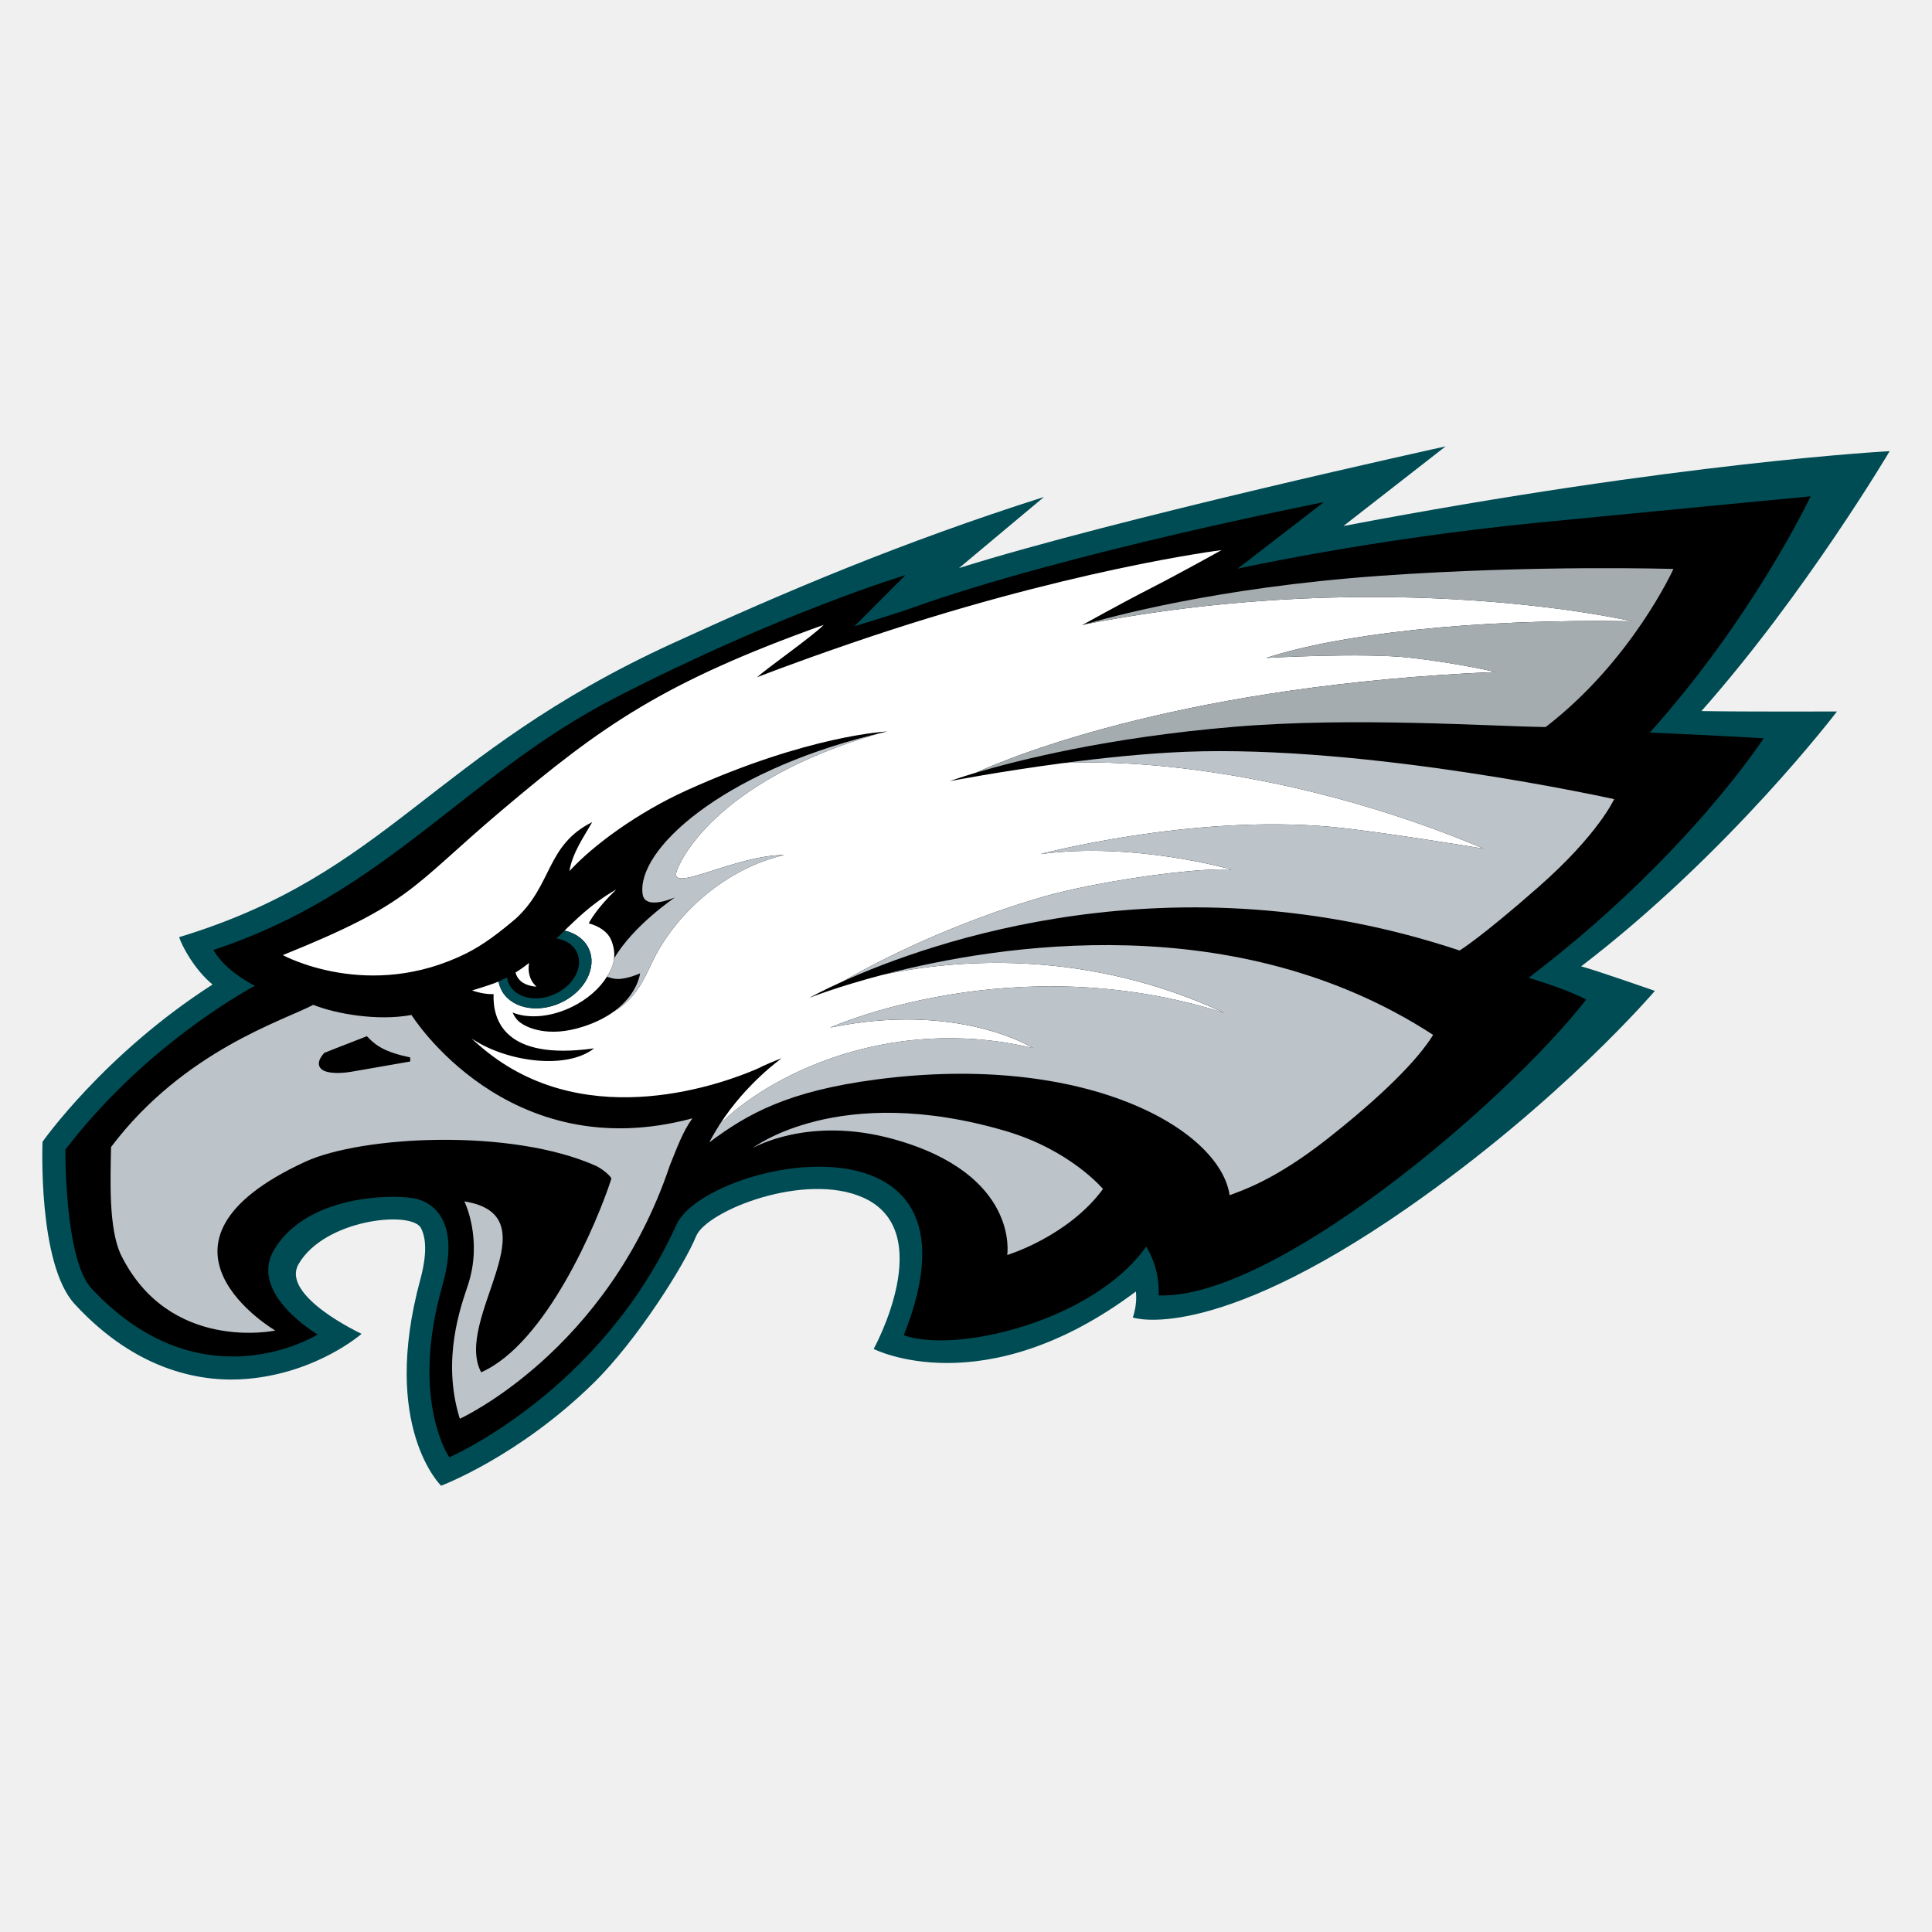
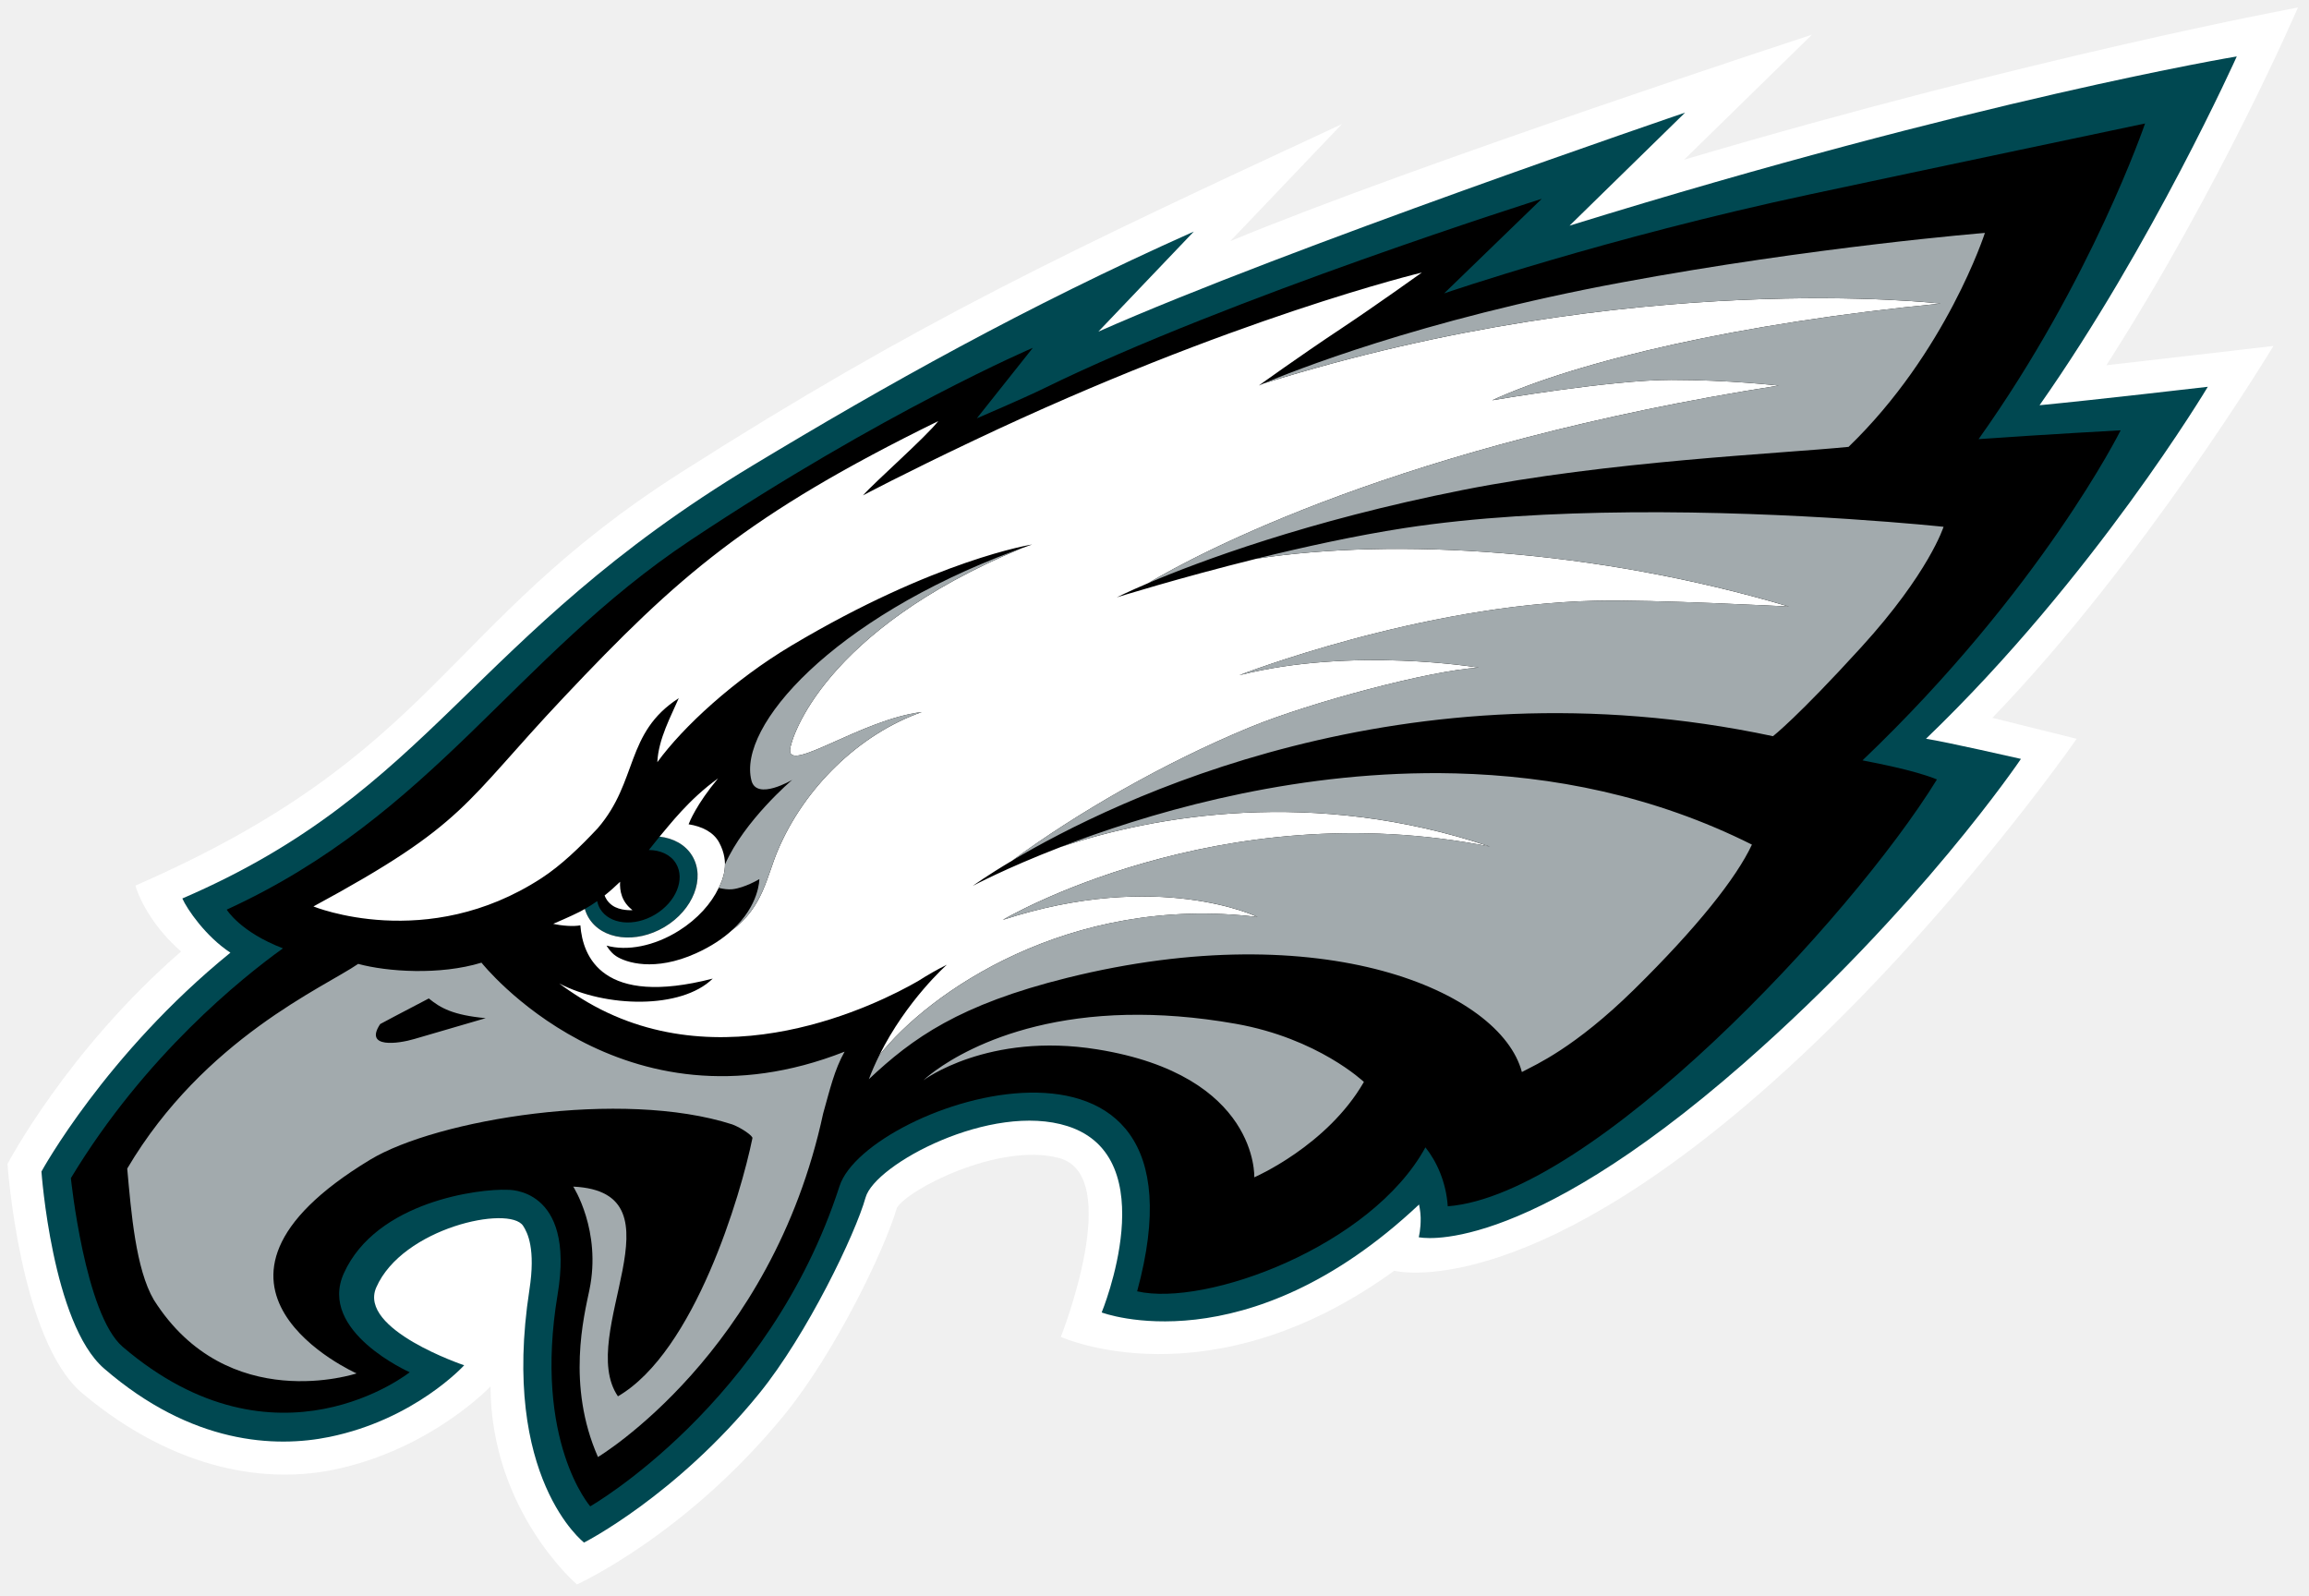
- <svg xmlns="http://www.w3.org/2000/svg" version="1.1" id="Layer_1" x="0px" y="0px" viewBox="0 0 800 800" style="enable-background:new 0 0 800 800;" xml:space="preserve">
-   <style type="text/css">
- 	.st0{fill:#004C54;}
- 	.st1{stroke:#000000;stroke-width:1.721;}
- 	.st2{fill:#FFFFFF;}
- 	.st3{fill:#BCC3C9;}
- 	.st4{fill:#A5ACAF;}
- </style>
-   <g>
-     <path class="st0" d="M432.28,205.79l-35.17,29.43c65.22-20.5,201.48-50.38,201.48-50.38l-42.3,32.97   c139.26-26.51,226.18-30.99,226.18-30.99s-34.89,59-77.95,107.62c18.17,0.31,56.13,0.17,56.13,0.17s-44.55,58.57-105.93,105.54   c6.05,1.58,30.53,10.15,30.53,10.15s-38.98,45.8-102.77,90.1c-81.44,56.55-113.42,45.14-113.42,45.14s0.99-2.45,1.35-6.39   c0.2-2.2-0.06-4.22-0.06-4.37c-63.08,47.24-108.58,23.79-108.58,23.79s26.87-48.72-4.35-62.67c-24.17-10.81-64.9,5.4-69.2,16.03   c-4.67,11.59-24.33,42.98-42.32,60.64c-31.18,30.64-63.25,42.63-63.25,42.63s-25.17-24.33-8.62-85.32   c3.6-13.29,1.52-18.88,0.31-21.32c-3.76-7.43-39.87-3.85-50.69,14.85c-7.65,13.21,26.07,28.9,26.07,28.9s-18.17,16.03-47.1,18.63   c-18.19,1.64-45.6-2.63-71.67-30.92c-15.44-16.75-13.34-67.24-13.34-67.24s25.49-36.32,70.4-65.11   c-7.52-6.22-12.66-15.92-13.83-19.62c86.94-26.38,104-75.61,203.97-121.5C324.77,245.13,373.63,224.44,432.28,205.79z" />
-     <path d="M632.98,404.86c3.26,1.07,16.6,5.08,23.83,9.06c-33.69,43-129.06,124.13-177.05,122.49c0.35-8.01-1.98-15.15-5.15-20.24   c-21.55,30.6-78.33,44.51-100.37,36.73c38.84-97.61-82.1-72.39-94.16-45.75c-31.29,69.16-94.03,96.29-94.03,96.29   s-16.4-23.59-2.89-70.99c9.98-34.96-12.69-36.39-12.69-36.39c-8.93-1.43-43.52-1.14-56.96,21.43   c-10.82,18.2,18.02,35.09,18.02,35.09s-47.79,30.07-93.63-19.04c-11.25-12.06-10.82-57.52-10.82-57.52   c28.96-37.69,64.02-59.8,78.43-67.84c-13.53-7.02-17.09-14.85-17.09-14.85c71.63-23.55,104.2-72.46,166.53-104.5   c68.7-35.32,119.97-50.69,119.97-50.69l-21.09,21.16c0,0,16.2-4.87,23.3-7.41c64.23-23.02,171-43.94,171-43.94l-35.67,27.53   c0,0,55.37-12.26,124.13-19.04c36.64-3.61,113.14-10.92,113.14-10.92s-23.37,49.63-66.58,97.83c22.72,0.94,47.15,2.36,47.15,2.36   S698.27,355.26,632.98,404.86z" />
-     <path class="st1" d="M363.88,303.7c-0.82,0.19-1.56,0.39-2.36,0.58c0.7-0.17,1.41-0.34,2.11-0.49   C363.71,303.76,363.78,303.73,363.88,303.7z" />
-     <path class="st1" d="M361.14,304.38c0.13-0.04,0.25-0.07,0.38-0.1C361.39,304.31,361.27,304.34,361.14,304.38z" />
-     <path class="st2" d="M427.83,434.01c0,0-30.8-19.5-84.07-8.5c0,0,75.59-34.03,163.27-6.06c-55.99-26.11-109.43-22.72-141.53-15.8   c-18.95,4.97-30.38,9.55-30.38,9.55s4.93-2.82,13.99-6.89c22.75-13.1,53.48-26.58,83.33-35.12c20.72-5.92,61.36-12.01,77.51-11.13   c0,0-40.49-11.65-79.2-6.39c0,0,62.24-16.54,120.21-11.31c19.42,1.75,63.48,9.08,63.48,9.08   c-61.78-26.18-127.62-37.37-173.69-35.53c-26.45,3.48-47.45,7.54-47.45,7.54s3.76-1.39,10.88-3.52   c17.41-7.86,88.41-36.28,215.07-41.68c0,0-15.71-3.68-35.16-5.88c-19.88-2.25-59.78,0.07-59.78,0.07   c29.8-9.75,84.62-16.28,151.39-15.2c0,0-99.57-23.35-226.05,1.19c-1.09,0.32-1.69,0.51-1.69,0.51s13.95-7.88,29.57-15.9   c11.53-5.91,28.29-15.25,28.29-15.25s-64.35,7.94-153.74,38.67c-25.22,8.66-38.6,13.99-38.6,13.99   c4.15-3.84,22.85-16.85,27.57-21.69c-66.45,23.78-91.76,41.63-133.65,77.09c-37.36,31.62-36.55,37.97-90.29,59.64   c0,0,35.59,19.52,76.18-0.83c7.01-3.51,13.86-8.8,20.42-14.4c15.11-13.99,12.48-30.4,31.52-39.84c-3.19,5.63-8.2,12.64-9.45,20.29   c9.85-10.78,28.45-24.34,48.47-33.41c50.9-23.07,83.12-24.4,83.12-24.4c-1.27,0.28-2.5,0.58-3.74,0.89   c-68.26,19.74-82.88,53.98-83.63,57.65c-1.61,7.92,24.68-7.25,44.79-7.43c-21.7,5.02-41.62,20.76-52.6,40.28   c-4.65,8.27-6.9,18.04-18.07,24.61c-3.2,2.31-7.33,4.5-12.66,6.21c-14.4,4.67-23.52,0.46-26.49-2.05c-1.79-1.49-2.72-3.8-2.72-3.8   c6.42,2.62,15.63,2.01,24.46-2.27c6.52-3.15,11.61-7.71,14.61-12.58c0.01,0,0.02,0,0.02,0.02c1.64-2.6,4.72-7.68,1.84-14.93   c-1.45-3.67-5.08-5.99-9.4-7.17c0.36-0.7,3.28-6.24,11.42-14.02c-10.51,5.9-17.75,13.59-21.45,17.02   c4.55,1.03,8.26,3.63,10.08,7.59c3.55,7.78-1.72,17.79-11.78,22.37c-10.08,4.57-21.12,1.94-24.67-5.86c-0.45-0.98-0.75-2-0.92-3.03   c-0.55,0.22-1.08,0.46-1.61,0.67c-3.13,1.18-9.37,3.06-9.37,3.06c2.75,0.97,6.49,1.68,8.9,1.49c-0.39,10.44,4.19,27.74,41.63,22.48   c-11.54,9.06-36.49,5.56-50.76-4.1c1.88,1.78,4.08,3.69,6.71,5.77c42.43,33.47,97.95,12.71,111.62,6.78   c3.34-1.67,6.73-3.12,10.11-4.34c0,0-14.63,10.23-25.67,27.4C316.29,446.95,366.41,419.42,427.83,434.01z" />
-     <path class="st3" d="M266.1,370.26c1,6.94,13.46,1.3,13.46,1.3s-17.3,11.6-25.27,25.32c-0.13,0.81-0.41,3.71-2.95,7.56   c1.5,0.53,3.07,0.94,4.44,0.94c4.14,0.02,9.26-2.34,9.26-2.34s-0.87,8.59-10.92,15.87c11.17-6.57,13.42-16.34,18.07-24.61   c10.99-19.52,30.9-35.26,52.6-40.28c-20.11,0.19-46.4,15.35-44.79,7.43c0.75-3.67,15.37-37.91,83.63-57.65   c-0.7,0.16-2.37,0.55-2.49,0.59C298.9,319.94,263.49,351.8,266.1,370.26z" />
-     <path class="st0" d="M238.16,394.81c2.52,5.51-1.43,12.71-8.79,16.05c-7.35,3.34-15.39,1.57-17.91-3.95   c-0.38-0.84-0.57-1.73-0.66-2.64c-1.43,0.78-2.87,1.48-4.34,2.12c0.17,1.03,0.47,2.05,0.92,3.03c3.55,7.81,14.6,10.43,24.67,5.86   c10.06-4.57,15.34-14.59,11.78-22.37c-1.81-3.97-5.53-6.56-10.08-7.59c-1.19,1.21-2.57,2.56-4.04,4.01   C233.53,389.82,236.73,391.69,238.16,394.81z" />
-     <path class="st1" d="M229.37,410.86c7.36-3.34,11.3-10.54,8.79-16.05c-1.43-3.12-4.63-4.99-8.45-5.47   c-3.03,2.98-6.6,6.31-10.63,9.41c-0.49,2.91-0.25,6.69,3.04,9.8c0,0-4.13-0.12-6.57-2.38c-1.4-1.29-1.91-2.69-2.08-3.47   c-0.87,0.53-1.78,1.07-2.68,1.58c0.09,0.91,0.28,1.8,0.66,2.64C213.99,412.43,222.02,414.2,229.37,410.86z" />
-     <path class="st2" d="M215.55,406.17c2.44,2.26,6.57,2.38,6.57,2.38c-3.29-3.11-3.53-6.9-3.04-9.8c-1.78,1.4-3.64,2.72-5.61,3.95   C213.65,403.47,214.16,404.88,215.55,406.17z" />
-     <path class="st3" d="M614.44,351.44c0,0-44.06-7.33-63.48-9.08c-57.98-5.23-120.21,11.31-120.21,11.31   c38.71-5.26,79.2,6.39,79.2,6.39c-16.15-0.88-56.8,5.21-77.51,11.13c-29.86,8.53-60.58,22.02-83.33,35.12   c35.88-16.18,136.79-52.24,255.28-12.72c0,0,8.62-5.21,32.32-26.01c25.19-22.05,31.66-36.67,31.66-36.67s-101.8-22.66-177.68-19.6   c-16.38,0.66-34.13,2.53-49.94,4.61C486.82,314.07,552.66,325.27,614.44,351.44z" />
-     <path class="st3" d="M362.86,446.99c86.58-11.38,142.27,20.53,146.31,47.93c0,0,0.3-0.09,0.86-0.33   c3.64-1.48,17.35-5.58,39.24-22.73c22.97-18.04,37.78-32.93,44.16-43.34c-81.31-52.88-179.32-37.61-227.91-24.88   c32.1-6.92,85.54-10.3,141.53,15.8c-87.68-27.96-163.27,6.06-163.27,6.06c53.27-11,84.07,8.5,84.07,8.5   c-61.42-14.6-111.54,12.94-129.83,31.58c-1.49,2.37-2.95,4.84-4.32,7.45C309.65,461.09,326.29,451.81,362.86,446.99z" />
-     <path class="st4" d="M675.69,257.25c-66.77-1.08-121.59,5.45-151.39,15.2c0,0,39.9-2.32,59.78-0.07   c19.45,2.2,35.16,5.88,35.16,5.88c-126.66,5.39-197.65,33.82-215.07,41.68c17.32-5.15,54.65-14.63,107.07-19   c49.44-4.14,105.9-0.18,128.78,0.11c35.78-27.53,52.9-65.45,52.9-65.45s-56.72-1.79-121.81,2.86   c-67.71,4.83-112.5,17.31-121.47,19.97C576.13,233.9,675.69,257.25,675.69,257.25z" />
-     <path class="st3" d="M311.64,475.41c0,0,23.04-13.58,58.4-3.7c52.35,14.54,47.03,47.96,47.03,47.96s25.15-7.61,39.66-27.34   c0,0-13.43-16.06-40.11-23.94C347.08,447.85,311.64,475.41,311.64,475.41z" />
-     <path class="st3" d="M170.38,420.27c-14.16,2.64-31.39-0.51-40.69-4.18c-11.9,6.37-53.56,18.89-83.7,58.86   c-0.32,14.67-0.92,33.42,3.9,44.27c20.01,41.15,64.09,31.73,64.09,31.73s-61.32-35.9,12.38-69.88   c23.52-10.84,85.61-14.01,120.64,1.79c2.95,1.49,6.47,4.65,6.13,5.32c-5.84,18.06-26.94,68.17-53.89,80.05   c-11.68-22,30.5-64.73-6.95-70.76c0,0,7.74,15.57,1.49,34.62c-2.74,8.36-11.13,30.56-3.38,55.38c0,0,61.07-27.77,86.95-104.85   c3.07-7.55,5.32-13.97,9.36-19.55C209.95,483.76,170.38,420.27,170.38,420.27z M145.42,442.93c-5.44,0.96-17,1.3-10.68-6.2   c0,0,7.27-2.93,16.96-6.65c3.57,3.68,7.4,6.4,18.01,8.62C169.7,438.7,149.84,442.14,145.42,442.93z" />
-     <path class="st1" d="M134.73,436.73c-6.32,7.5,5.24,7.15,10.68,6.2c4.42-0.79,24.29-4.23,24.29-4.23   c-10.61-2.22-14.44-4.94-18.01-8.62C142,433.8,134.73,436.73,134.73,436.73z" />
+ <svg xmlns="http://www.w3.org/2000/svg" width="250" height="172.74" viewBox="0 0 250 172.74">
+   <g transform="matrix(1.3333 0 0 -1.3333 44.95 139.79)">
+     <g transform="matrix(1.5686 0 0 1.5686 -33.104 -23.819)">
+       <g fill="#fff">
+         <g transform="translate(69.079,75.598)" fill="#fff">
+           <path d="m0 0-5.779-6.059c9.467 3.935 30.114 10.689 30.114 10.689l-6.616-6.471c18.056 5.346 31.777 7.879 31.777 7.879s-3.976-9.253-9.916-18.519c1.149 0.124 8.649 0.998 8.649 0.998s-6.754-11.188-14.553-19.252l4.365-1.086s-6.801-9.801-15.777-17.801c-12.908-11.503-19.55-9.736-19.55-9.736-9.581-6.94-17.262-3.423-17.262-3.423s3.319 8.374-0.109 9.263c-3.091 0.803-7.791-1.613-8.378-2.582-0.61-2.113-3.18-7.479-5.834-10.727-5.089-6.226-10.732-8.771-10.732-8.771s-4.445 3.793-4.473 10.25c0 0-3.054-3.234-8.024-4.291-3.479-0.74-8.226-0.139-13.09 3.922-3.267 2.726-3.891 11.886-3.891 11.886s3.069 5.864 8.988 11.001c-1.309 1.124-2.112 2.538-2.365 3.411 15.733 6.868 15.744 13.422 28.252 21.392 12.323 7.851 20.067 11.461 34.204 18.027" fill="#fff" />
+         </g>
+       </g>
+       <g>
+         <path d="m61.415 70.037-4.942-5.181c9.761 4.322 30.376 11.339 30.376 11.339l-5.983-5.852c21.137 6.544 34.543 8.76 34.543 8.76s-4.381-9.763-10.211-18.057c2.823 0.27 8.711 0.955 8.711 0.955s-5.888-9.866-14.589-18.221c0.967-0.143 4.915-1.043 4.915-1.043s-5.247-7.787-14.368-15.775c-11.643-10.194-16.808-8.987-16.808-8.987s0.112 0.398 0.1 1.018c-8e-3 0.341-0.081 0.652-0.084 0.676-8.963-8.434-16.43-5.589-16.43-5.589s3.316 8.027-1.77 9.647c-3.939 1.254-9.973-1.971-10.453-3.697-0.524-1.878-3.026-7.09-5.507-10.145-4.304-5.299-9.067-7.717-9.067-7.717s-4.331 3.332-2.829 13.084c0.328 2.125-0.093 2.955-0.326 3.313-0.711 1.088-6.252-0.1-7.603-3.191-0.954-2.182 4.552-4.028 4.552-4.028s-2.541-2.803-6.983-3.711c-2.793-0.57-7.118-0.389-11.659 3.543-2.687 2.326-3.243 10.197-3.243 10.197s3.318 6.08 9.783 11.331c-1.275 0.835-2.244 2.25-2.489 2.806 13.026 5.611 14.812 13.545 29.518 22.411 6.855 4.133 14.074 8.198 22.846 12.114" fill="#004851" />
+         <path d="m110.66 75.632s-11.741-2.471-17.36-3.672c-10.551-2.254-18.926-5.123-18.926-5.123l5.052 4.894s-16.198-5.114-25.759-9.806c-1.058-0.519-3.485-1.557-3.485-1.557l2.899 3.65s-7.684-3.28-17.723-9.96c-9.111-6.061-13.308-14.217-24.009-19.124 0 0 0.691-1.153 2.911-2.004-2.094-1.502-7.146-5.542-10.979-11.896 0 0 0.727-7.06 2.682-8.732 7.97-6.817 14.859-1.317 14.859-1.317s-4.771 2.113-3.409 5.124c1.691 3.739 7.048 4.385 8.46 4.32 0 0 3.541 0.174 2.606-5.423-1.269-7.592 1.689-10.963 1.689-10.963s9.26 5.305 12.907 16.581c1.405 4.342 19.724 10.369 15.406-5.449 3.555-0.823 12.12 2.325 14.925 7.452 0.586-0.735 1.072-1.801 1.156-3.051 7.475 0.586 20.849 14.838 25.324 22.096-1.192 0.494-3.333 0.881-3.854 0.989 9.262 8.837 13.365 17.087 13.365 17.087s-3.816-0.207-7.355-0.457c5.859 8.232 8.618 16.34 8.618 16.34zm-76.903-36.918c0.722-0.08 1.346-0.418 1.695-0.998 0.689-1.149 0.046-2.795-1.435-3.678-1.482-0.885-3.24-0.67-3.93 0.476-0.086 0.145-0.152 0.299-0.198 0.457 0.22 0.123 0.433 0.257 0.639 0.404 0.03-0.139 0.076-0.273 0.151-0.398 0.488-0.812 1.761-0.945 2.846-0.299 1.085 0.649 1.569 1.831 1.083 2.643-0.275 0.459-0.805 0.693-1.405 0.7 0.203 0.251 0.389 0.486 0.555 0.693z" />
+         <path d="m73.208 67.912s-9.843-2.356-23.175-8.687c-3.759-1.784-5.744-2.846-5.744-2.846 0.577 0.667 3.25 3.013 3.898 3.847-9.894-4.852-13.505-8.062-19.384-14.294-5.244-5.56-5.006-6.529-12.965-10.833 0 0 5.862-2.405 11.802 1.462 1.027 0.668 1.996 1.606 2.917 2.588 2.1 2.436 1.406 4.936 4.194 6.732-0.397-0.927-1.052-2.102-1.11-3.315 1.34 1.845 3.989 4.274 6.935 6.032 7.494 4.469 12.466 5.238 12.466 5.238-0.191-0.066-0.377-0.134-0.562-0.202-10.243-4.258-11.914-9.823-11.966-10.408-0.112-1.255 3.702 1.556 6.819 1.937-3.279-1.158-6.095-3.948-7.457-7.169-0.577-1.364-0.754-2.917-2.373-4.131-0.456-0.416-1.056-0.826-1.855-1.188-2.153-0.973-3.64-0.482-4.146-0.145-0.303 0.201-0.489 0.542-0.489 0.542 1.043-0.294 2.462-0.039 3.756 0.778 0.956 0.603 1.666 1.4 2.048 2.209h0.002c0.208 0.431 0.598 1.272 0.026 2.345-0.291 0.546-0.897 0.841-1.585 0.948 0.043 0.115 0.402 1.028 1.526 2.376-1.526-1.098-2.515-2.418-3.029-3.015 0.722-0.081 1.345-0.419 1.693-0.999 0.69-1.148 0.047-2.795-1.434-3.678-1.483-0.884-3.24-0.671-3.93 0.476-0.087 0.145-0.152 0.299-0.198 0.457-0.079-0.045-0.156-0.091-0.236-0.132-0.464-0.24-1.4-0.637-1.4-0.637 0.443-0.103 1.036-0.149 1.405-0.079 0.122-1.623 1.137-4.232 6.853-2.757-1.633-1.607-5.565-1.5-7.947-0.252 0.324-0.243 0.699-0.499 1.143-0.776 7.166-4.452 15.417-0.262 17.433 0.899 0.492 0.314 0.99 0.6 1.493 0.848 0 0-2.09-1.842-3.504-4.699 2.511 3.211 9.806 8.358 19.588 7.169 0 0-5.119 2.487-13.189-0.149 0 0 11.132 6.598 25.223 3.792-9.142 3.07-17.374 1.612-22.233-0.023-2.852-1.099-4.545-2.01-4.545-2.01s0.714 0.522 2.049 1.314c3.3 2.429 7.831 5.056 12.312 6.902 3.112 1.281 9.312 2.938 11.832 3.082 0 0-6.483 1.099-12.398-0.391 0 0 9.365 3.652 18.451 3.854 3.043 0.068 10.006-0.3 10.006-0.3-10.043 2.982-20.451 3.569-27.565 2.477-4.042-1.002-7.231-2.001-7.231-2.001s0.558 0.283 1.626 0.737c2.563 1.523 13.083 7.175 32.637 10.225 0 0-2.501 0.297-5.558 0.297-3.125 1e-3 -9.271-1.055-9.271-1.055 4.451 2.034 12.843 4.004 23.218 5.004 0 0-15.854 1.881-35.046-4.134-0.165-0.07-0.253-0.108-0.253-0.108s2.025 1.465 4.311 2.982c1.685 1.118 4.122 2.862 4.122 2.862zm-41.493-31.535c-0.254-0.246-0.521-0.485-0.803-0.709 0.042-0.12 0.144-0.328 0.382-0.504 0.419-0.309 1.063-0.256 1.063-0.256-0.566 0.427-0.671 1.01-0.643 1.469z" fill="#fff" />
+         <path d="m102.37 69.967s-8.826-0.712-18.844-2.571c-10.418-1.934-17.15-4.652-18.494-5.221 19.192 6.015 35.045 4.134 35.045 4.134-10.375-1.001-18.766-2.971-23.218-5.005 0 0 6.147 1.056 9.273 1.056 3.057 0 5.558-0.297 5.558-0.297-19.555-3.051-30.074-8.703-32.638-10.225 2.598 1.101 8.225 3.223 16.28 4.819 7.598 1.505 16.425 1.88 19.979 2.234 5.069 4.896 7.059 11.076 7.059 11.076zm-18.382-14.465c-3.905-0.033-8.003-0.251-11.666-0.814-2.527-0.389-5.248-0.988-7.664-1.585 7.113 1.091 17.522 0.504 27.565-2.477 0 0-6.963 0.368-10.006 0.3-9.086-0.202-18.453-3.856-18.453-3.856 5.915 1.491 12.4 0.393 12.4 0.393-2.521-0.145-8.72-1.801-11.832-3.082-4.482-1.846-9.012-4.474-12.313-6.902 5.284 3.133 20.31 10.497 39.379 6.434 0 0 1.246 0.959 4.564 4.6 3.52 3.859 4.267 6.24 4.267 6.24s-7.651 0.822-16.242 0.75zm-31.507-1.866c-0.106-0.037-0.357-0.128-0.376-0.136-9.386-3.502-14.321-9.066-13.591-11.883 0.274-1.058 2.111 0.035 2.111 0.035s-2.482-2.103-3.478-4.373c-6e-3 -0.125 3.38e-4 -0.58-0.327-1.22 0.242-0.056 0.494-0.092 0.706-0.069 0.642 0.07 1.396 0.523 1.396 0.523s0.015-1.347-1.419-2.65c1.619 1.215 1.796 2.768 2.373 4.132 1.364 3.221 4.178 6.011 7.457 7.169-3.117-0.38-6.93-3.193-6.819-1.938 0.052 0.585 1.724 6.151 11.966 10.409zm20.931-11.638c-7.705-0.08-14.609-2.167-18.896-3.823 4.86 1.634 13.092 3.093 22.235 0.023-14.091 2.807-25.223-3.794-25.223-3.794 8.07 2.637 13.188 0.151 13.188 0.151-9.783 1.19-17.076-3.959-19.586-7.17-0.194-0.392-0.377-0.802-0.538-1.23 2.264 2.134 4.687 3.864 10.273 5.25 13.233 3.282 22.43-0.697 23.534-4.878 0 0 0.044 0.021 0.129 0.067 0.536 0.291 2.593 1.168 5.688 4.213 3.25 3.199 5.287 5.766 6.092 7.493-5.076 2.544-10.35 3.56-15.344 3.687-0.52 0.013-1.038 0.017-1.551 0.012zm-48.876-9.81c-2.15-0.658-4.877-0.471-6.382-0.063-1.736-1.197-7.982-3.871-11.956-10.597 0.205-2.28 0.441-5.197 1.378-6.797 3.821-6.035 10.496-3.806 10.496-3.806s-10.141 4.5 0.699 11.061c3.461 2.094 13.036 3.666 18.746 1.83 0.486-0.18 1.088-0.606 1.047-0.716-0.592-2.906-2.988-11.048-6.962-13.361-2.197 3.208 3.6 10.576-2.314 10.856 0 0 1.473-2.281 0.838-5.345-0.278-1.345-1.195-4.936 0.442-8.653 0 0 8.991 5.378 11.659 17.788 0.346 1.223 0.579 2.257 1.109 3.196-11.55-4.552-18.798 4.607-18.798 4.607zm-2.725-1.852c0.619-0.507 1.26-0.861 2.944-1.021 0 0-3.023-0.879-3.693-1.078-0.829-0.247-2.618-0.5-1.768 0.773 0 0 1.077 0.58 2.517 1.326zm36.138-0.85c-7.221-0.156-10.534-3.387-10.534-3.387s3.336 2.511 8.996 1.601c8.373-1.346 8.134-6.623 8.134-6.623s3.768 1.623 5.675 4.936c0 0-2.365 2.256-6.64 3.012-2.09 0.369-3.965 0.496-5.631 0.46z" fill="#a2aaad" />
+       </g>
+     </g>
  </g>
</svg>
